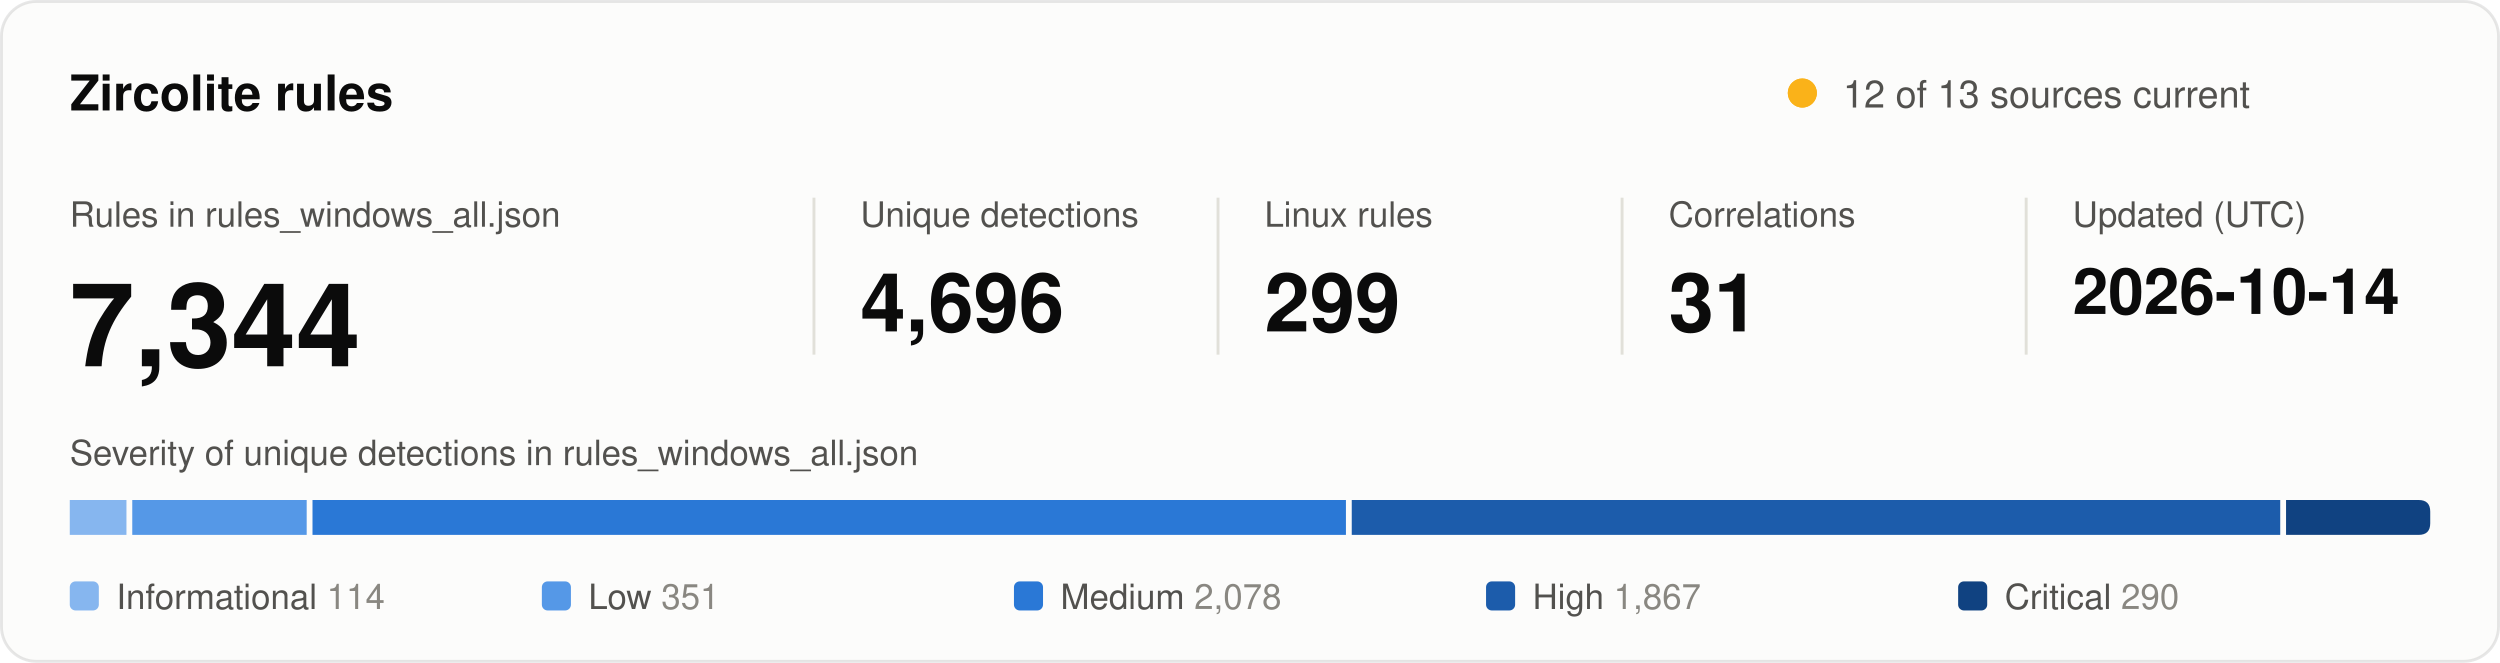
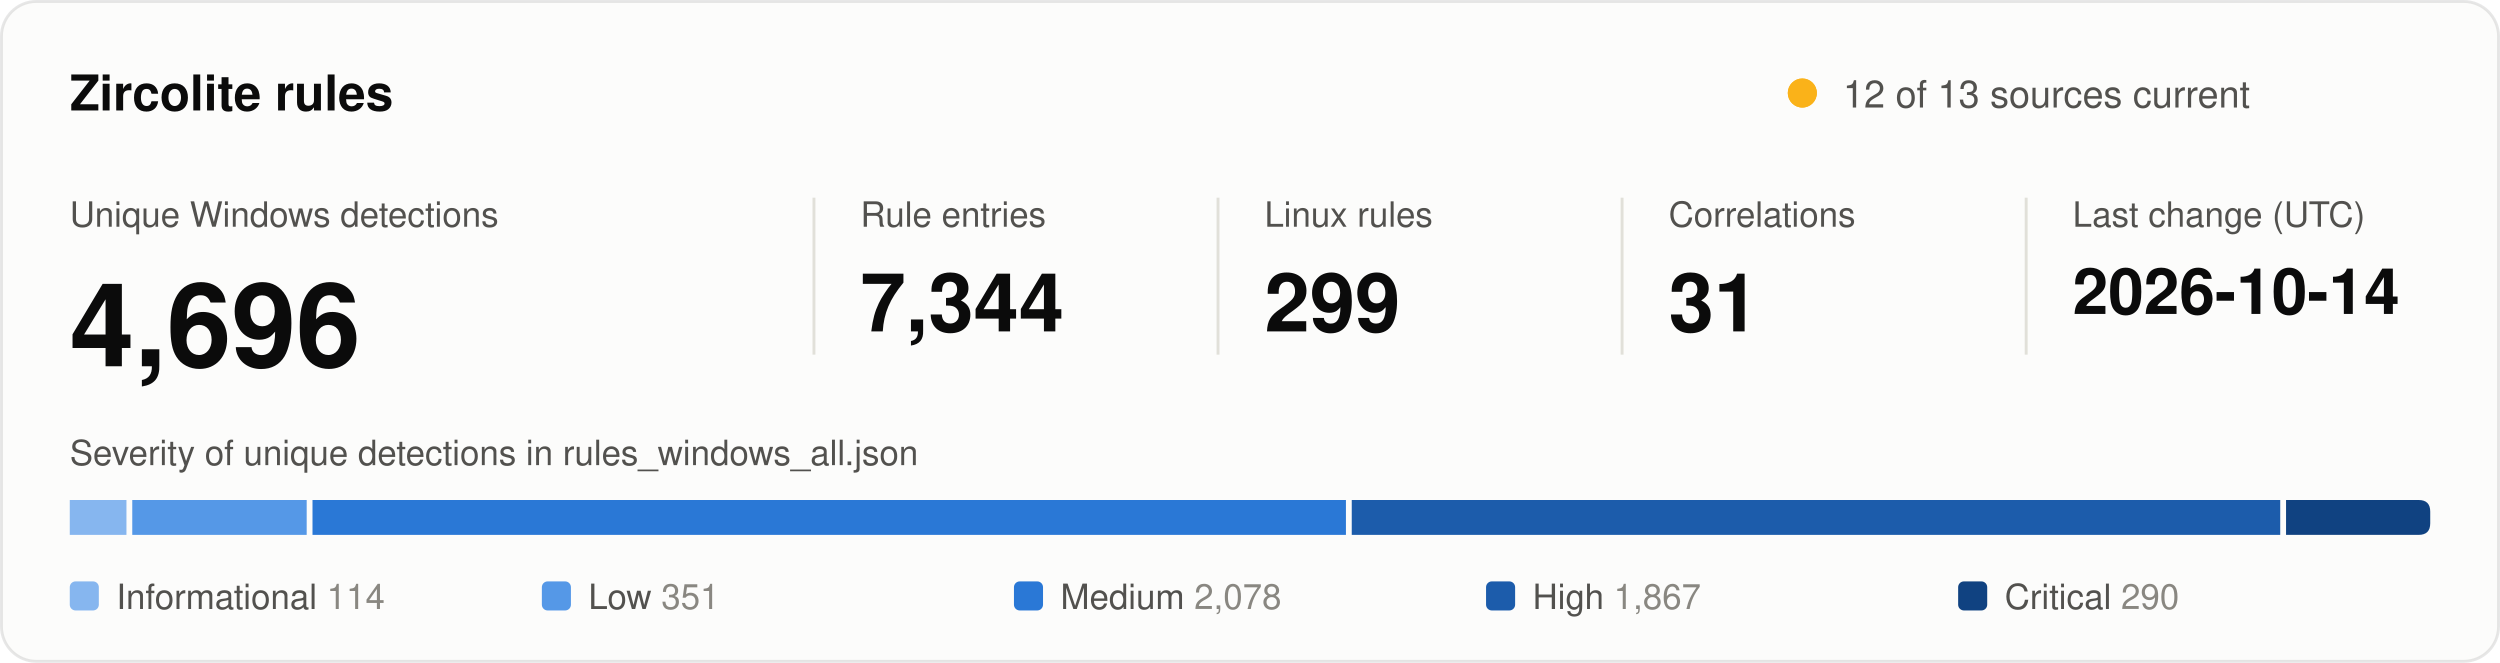
<svg xmlns="http://www.w3.org/2000/svg" width="860" height="228" viewBox="0 0 860 228" role="img" aria-labelledby="title desc">
  <style>
text { font-family: system-ui, -apple-system, "Segoe UI", Helvetica, Arial, sans-serif; fill: #0b0b0b; }
.secondary { fill: #52514e; }
.muted { fill: #898781; }
.rise { animation: rise .7s cubic-bezier(.2,.7,.2,1) backwards; }
.grow { transform-box: fill-box; transform-origin: left center; animation: grow .9s cubic-bezier(.2,.7,.2,1) backwards; }
.fade { animation: fade .5s ease-out backwards; }
.pulse { transform-box: fill-box; transform-origin: center; animation: pulse 2.4s ease-out infinite; }
+ .draw { stroke-dasharray: 1; animation: draw .6s cubic-bezier(.2,.7,.2,1) backwards; }
@keyframes rise { from { opacity: 0; transform: translateY(8px); } }
+ @keyframes draw { from { stroke-dashoffset: 1; } }
@keyframes grow { from { transform: scaleX(0); } }
@keyframes fade { from { opacity: 0; } }
@keyframes pulse { from { opacity: .5; transform: scale(1); } to { opacity: 0; transform: scale(2.8); } }
@media (prefers-reduced-motion: reduce) { * { animation: none !important; } }
</style>
  <rect x="0.5" y="0.5" width="859" height="227" rx="12" fill="#fcfcfb" stroke="rgba(11,11,11,0.10)" />
  <text x="24" y="38" font-size="17" font-weight="600">Zircolite rules</text>
  <circle class="pulse" cx="620" cy="32" r="5" fill="#fab219" />
  <circle cx="620" cy="32" r="5" fill="#fab219" />
  <text x="634" y="37" font-size="13" class="secondary">12 of 13 sources current</text>
  <g transform="translate(24 0)">
    <g class="rise" style="animation-delay:80ms">
-       <text y="78" font-size="12" class="secondary">Rules in rules_windows_all.json</text>
-       <text y="126" font-size="40" font-weight="600">7,344</text>
+       <text y="78" font-size="12" class="secondary">Unique Windows detections</text>
+       <text y="126" font-size="40" font-weight="600">4,696</text>
    </g>
  </g>
  <line x1="280" y1="68" x2="280" y2="122" stroke="#e1e0d9" />
  <g transform="translate(296 0)">
    <g class="rise" style="animation-delay:170ms">
-       <text y="78" font-size="12" class="secondary">Unique detections</text>
-       <text y="114" font-size="28" font-weight="600">4,696</text>
+       <text y="78" font-size="12" class="secondary">Rule entries</text>
+       <text y="114" font-size="28" font-weight="600">7,344</text>
    </g>
  </g>
  <line x1="419" y1="68" x2="419" y2="122" stroke="#e1e0d9" />
  <g transform="translate(435 0)">
    <g class="rise" style="animation-delay:260ms">
      <text y="78" font-size="12" class="secondary">Linux rules</text>
      <text y="114" font-size="28" font-weight="600">299</text>
    </g>
  </g>
  <line x1="558" y1="68" x2="558" y2="122" stroke="#e1e0d9" />
  <g transform="translate(574 0)">
    <g class="rise" style="animation-delay:350ms">
      <text y="78" font-size="12" class="secondary">Correlations</text>
      <text y="114" font-size="28" font-weight="600">31</text>
    </g>
  </g>
  <line x1="697" y1="68" x2="697" y2="122" stroke="#e1e0d9" />
  <g transform="translate(713 0)">
    <g class="rise" style="animation-delay:440ms">
-       <text y="78" font-size="12" class="secondary">Updated (UTC)</text>
+       <text y="78" font-size="12" class="secondary">Last change (UTC)</text>
      <text y="108" font-size="22" font-weight="600">2026-10-14</text>
    </g>
  </g>
  <text x="24" y="160" font-size="12" class="secondary">Severity of unique detections in rules_windows_all.json</text>
  <rect class="grow" style="animation-delay:500ms" x="24.0" y="172" width="19.5" height="12" fill="#86b6ef" />
  <rect class="grow" style="animation-delay:640ms" x="45.5" y="172" width="60.0" height="12" fill="#5598e7" />
  <rect class="grow" style="animation-delay:780ms" x="107.5" y="172" width="355.5" height="12" fill="#2a78d6" />
  <rect class="grow" style="animation-delay:920ms" x="465.0" y="172" width="319.4" height="12" fill="#1c5cab" />
  <path class="grow" style="animation-delay:1060ms" fill="#104281" d="M786.4 172.0H832.0Q836.0 172.0 836.0 176.0V180.0Q836.0 184.0 832.0 184.0H786.4Z" />
  <g class="fade" style="animation-delay:900ms">
    <rect x="24.0" y="200" width="10" height="10" rx="2" fill="#86b6ef" />
    <text x="40.0" y="209.5" font-size="12" class="secondary">Informational <tspan class="muted">114</tspan>
    </text>
  </g>
  <g class="fade" style="animation-delay:980ms">
    <rect x="186.4" y="200" width="10" height="10" rx="2" fill="#5598e7" />
    <text x="202.4" y="209.5" font-size="12" class="secondary">Low <tspan class="muted">351</tspan>
    </text>
  </g>
  <g class="fade" style="animation-delay:1060ms">
    <rect x="348.8" y="200" width="10" height="10" rx="2" fill="#2a78d6" />
    <text x="364.8" y="209.5" font-size="12" class="secondary">Medium <tspan class="muted">2,078</tspan>
    </text>
  </g>
  <g class="fade" style="animation-delay:1140ms">
    <rect x="511.2" y="200" width="10" height="10" rx="2" fill="#1c5cab" />
    <text x="527.2" y="209.5" font-size="12" class="secondary">High <tspan class="muted">1,867</tspan>
    </text>
  </g>
  <g class="fade" style="animation-delay:1220ms">
    <rect x="673.6" y="200" width="10" height="10" rx="2" fill="#104281" />
    <text x="689.6" y="209.5" font-size="12" class="secondary">Critical <tspan class="muted">290</tspan>
    </text>
  </g>
</svg>
